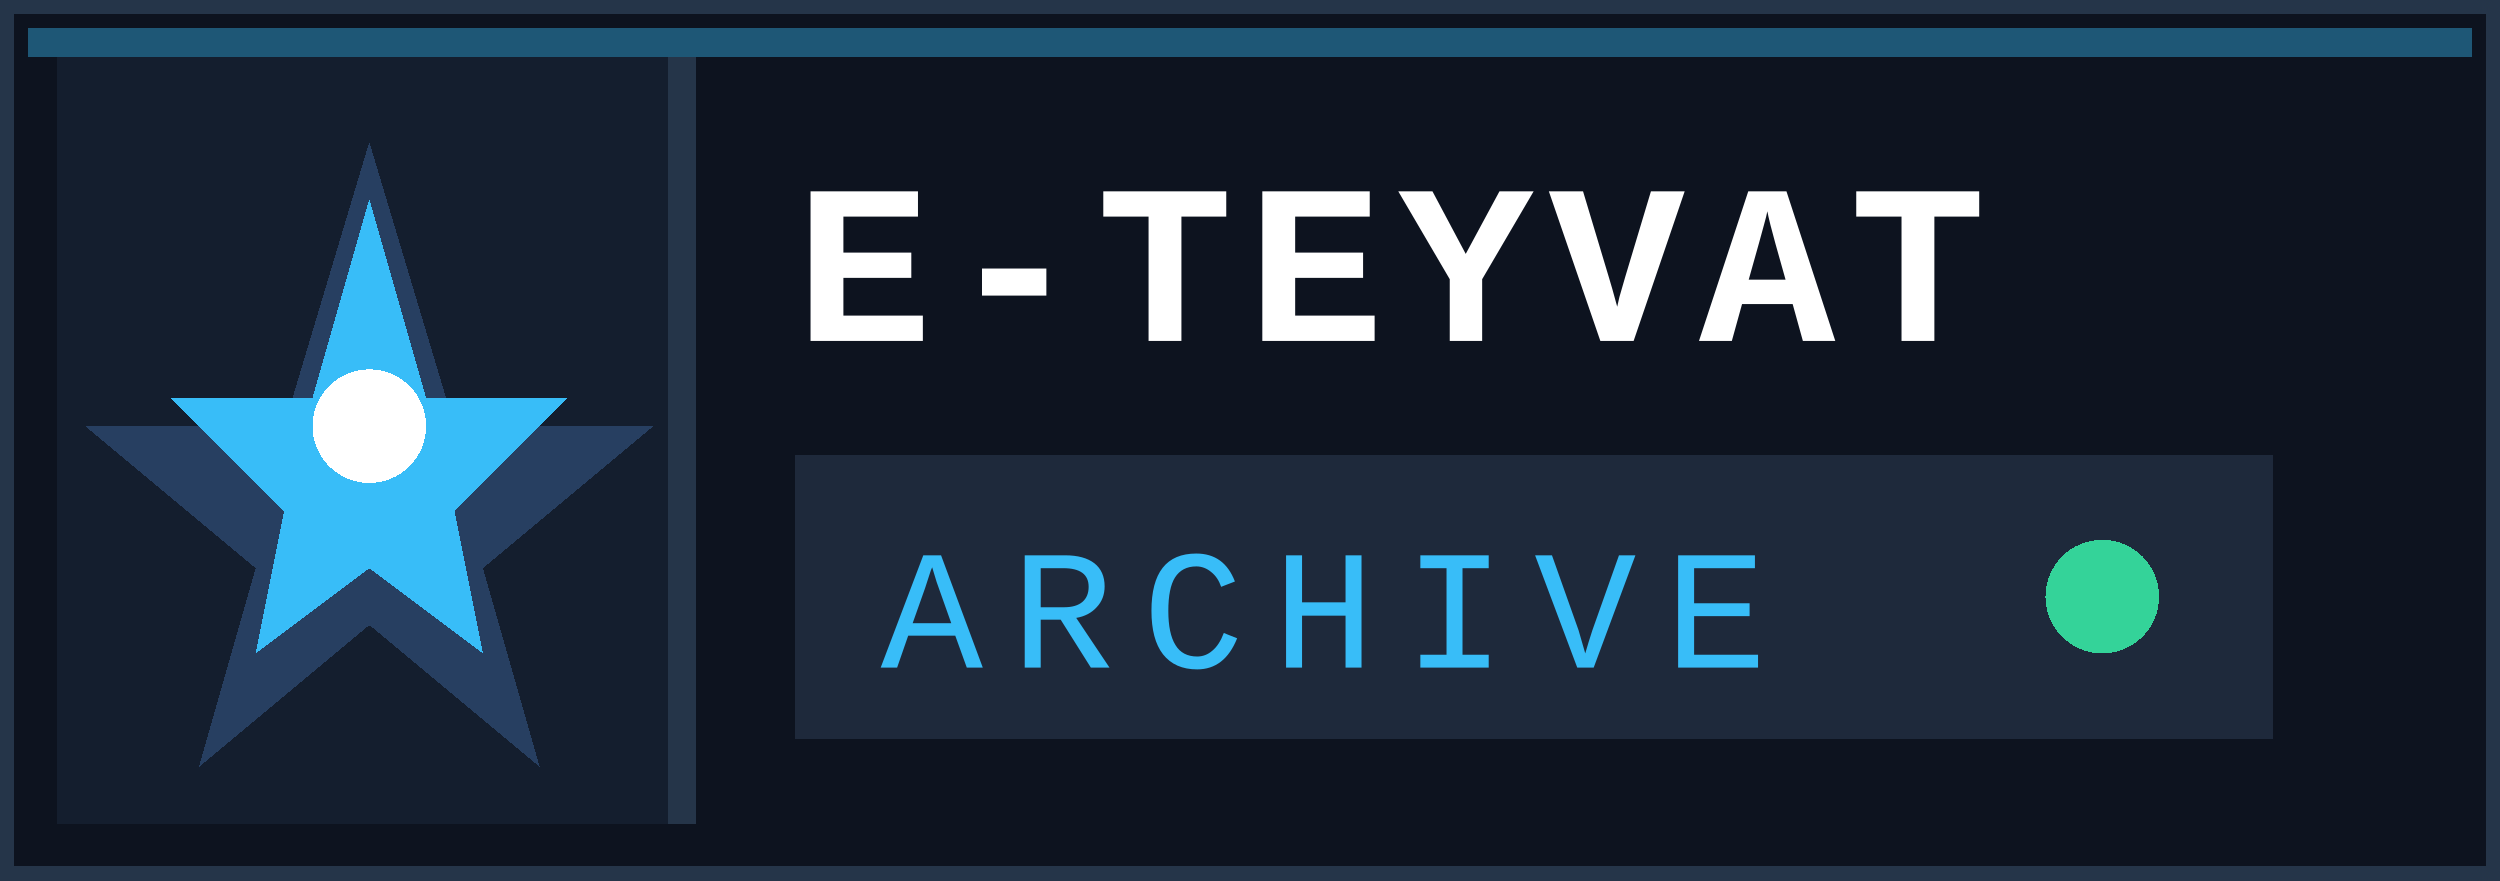
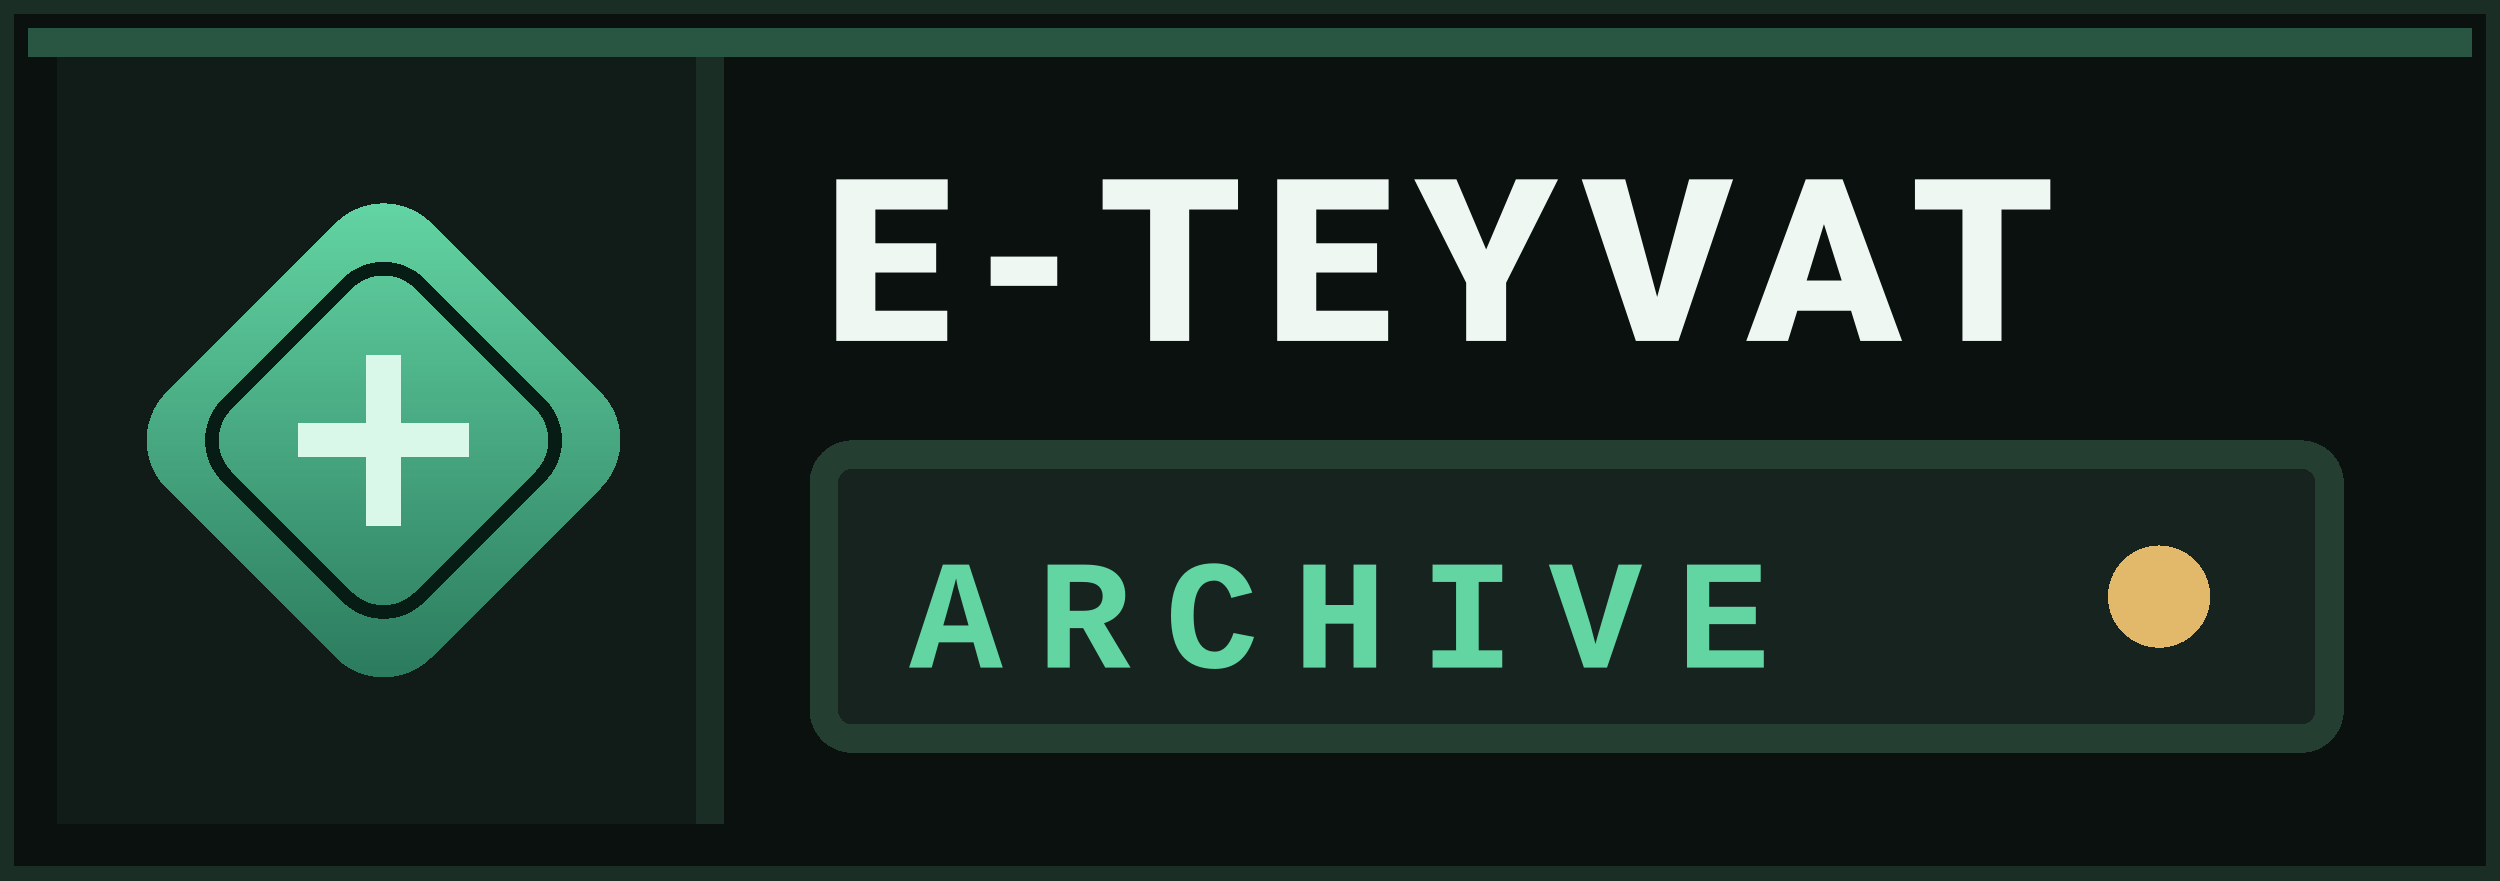
<svg xmlns="http://www.w3.org/2000/svg" width="88" height="31" viewBox="0 0 88 31" shape-rendering="crispEdges">
  <defs>
    <style>
-       .mono-title { font-family: monospace, "Courier New", sans-serif; font-size: 8px; font-weight: bold; letter-spacing: 0.5px; }
-       .mono-sub { font-family: monospace, "Courier New", sans-serif; font-size: 6px; letter-spacing: 1px; }
+       .teyvat-title { font-family: -apple-system, BlinkMacSystemFont, "Segoe UI", Roboto, monospace, sans-serif; font-size: 8px; font-weight: 800; letter-spacing: 0.8px; }
+       .teyvat-sub { font-family: monospace, "Courier New", sans-serif; font-size: 5.5px; letter-spacing: 1.2px; font-weight: 700; }
    </style>
+     <linearGradient id="anemoGlow" x1="0%" y1="0%" x2="100%" y2="100%">
+       <stop offset="0%" stop-color="#66d9a7" />
+       <stop offset="100%" stop-color="#28765a" />
+     </linearGradient>
  </defs>
-   <rect x="0" y="0" width="88" height="31" fill="#0d131f" stroke="#253549" stroke-width="1" />
-   <rect x="1" y="1" width="86" height="1" fill="#38bdf8" opacity="0.4" />
-   <rect x="2" y="2" width="22" height="27" fill="#141e2e" />
-   <polygon points="13,5 16,15 23,15 17,20 19,27 13,22 7,27 9,20 3,15 10,15" fill="#60a5fa" opacity="0.25" />
-   <polygon points="13,7 15,14 20,14 16,18 17,23 13,20 9,23 10,18 6,14 11,14" fill="#38bdf8" />
-   <circle cx="13" cy="15" r="2" fill="#ffffff" />
-   <line x1="24" y1="2" x2="24" y2="29" stroke="#253549" />
-   <text x="28" y="12" fill="#ffffff" class="mono-title">E-TEYVAT</text>
-   <rect x="28" y="16" width="52" height="10" fill="#1e293b" />
-   <text x="31" y="23.5" fill="#38bdf8" class="mono-sub">ARCHIVE</text>
-   <circle cx="74" cy="21" r="2" fill="#34d399" />
+   <rect x="0" y="0" width="88" height="31" fill="#0a110f" stroke="#1b2e25" stroke-width="1" />
+   <rect x="1" y="1" width="86" height="1" fill="#62d5a3" opacity="0.35" />
+   <rect x="2" y="2" width="23" height="27" fill="#111c18" />
+   <g transform="translate(13.5, 15.5) scale(0.6)">
+     <rect x="-11" y="-11" width="22" height="22" rx="4" fill="url(#anemoGlow)" transform="rotate(45)" />
+     <rect x="-8" y="-8" width="16" height="16" rx="3" fill="none" stroke="#061c14" stroke-width="0.8" transform="rotate(45)" />
+     <rect x="-1" y="-5" width="2" height="10" fill="#d9f8e9" />
+     <rect x="-5" y="-1" width="10" height="2" fill="#d9f8e9" />
+   </g>
+   <line x1="25" y1="2" x2="25" y2="29" stroke="#1b2e25" />
+   <text x="29" y="12" fill="#eff7f3" class="teyvat-title">E-TEYVAT</text>
+   <rect x="29" y="16" width="53" height="10" fill="#16231e" stroke="#253e32" stroke-width="1" rx="1" />
+   <text x="32" y="23.5" fill="#62d5a3" class="teyvat-sub">ARCHIVE</text>
+   <circle cx="76" cy="21" r="1.8" fill="#e2b96a" />
</svg>
